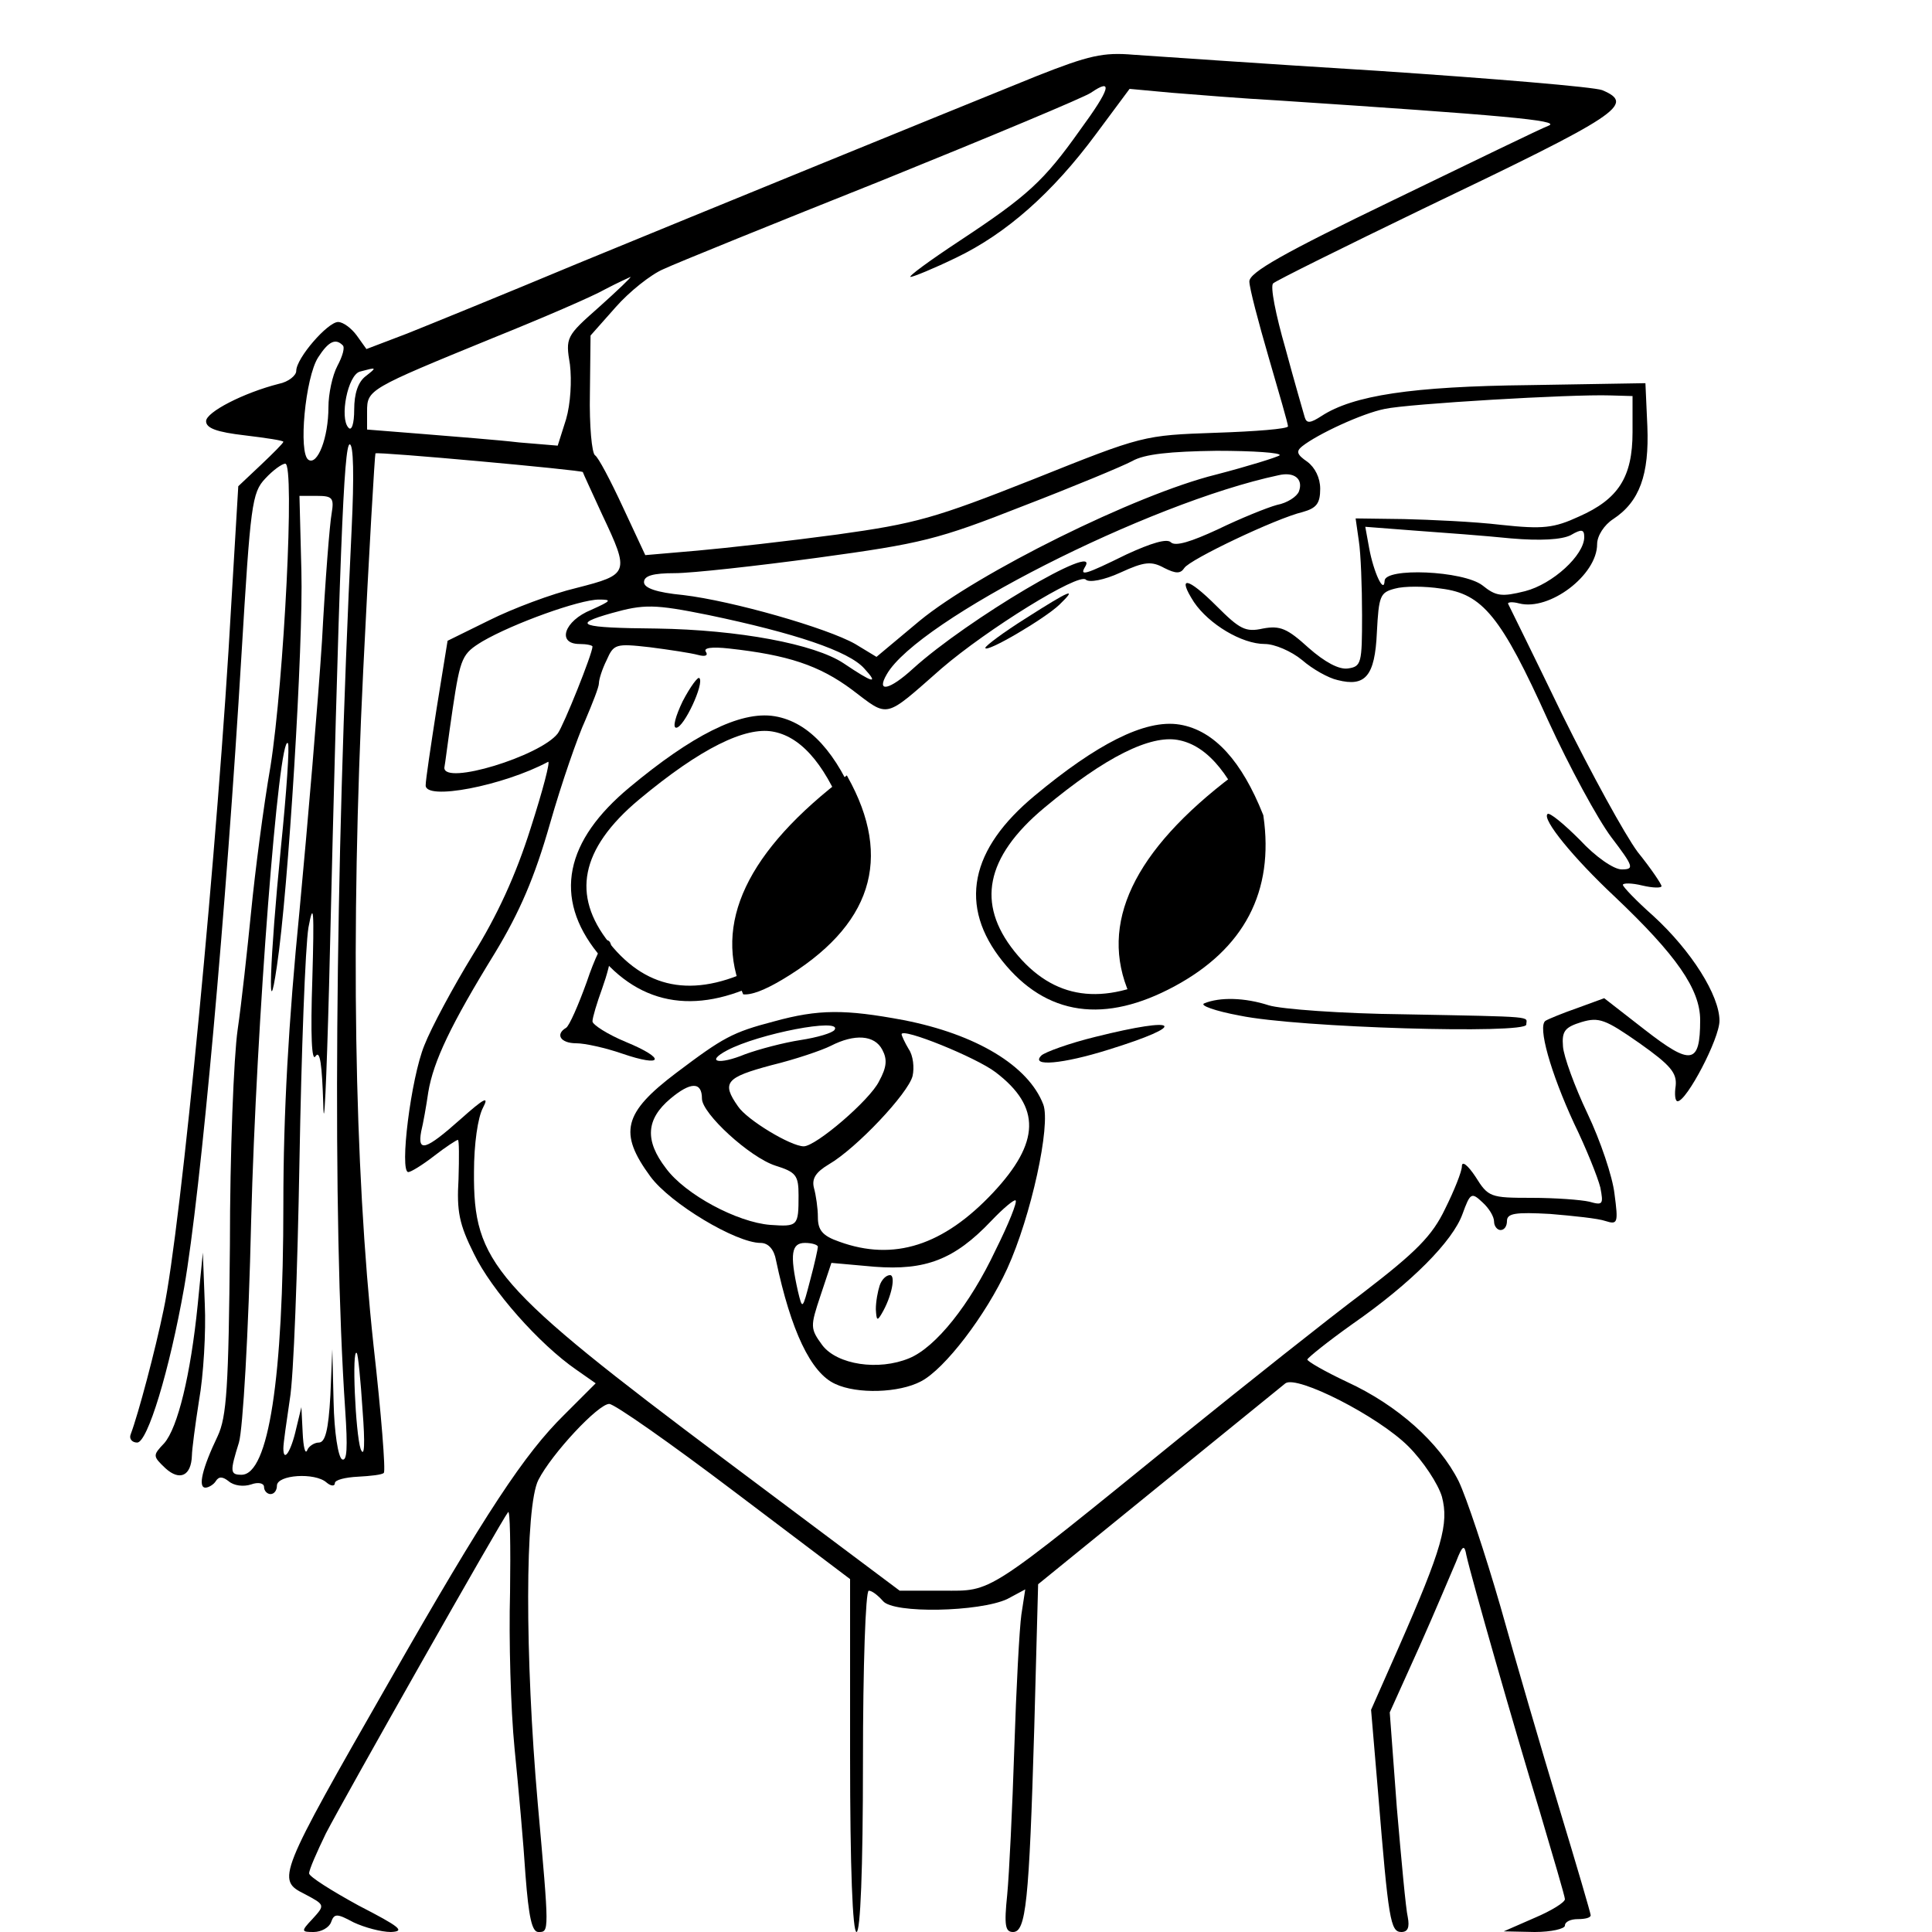
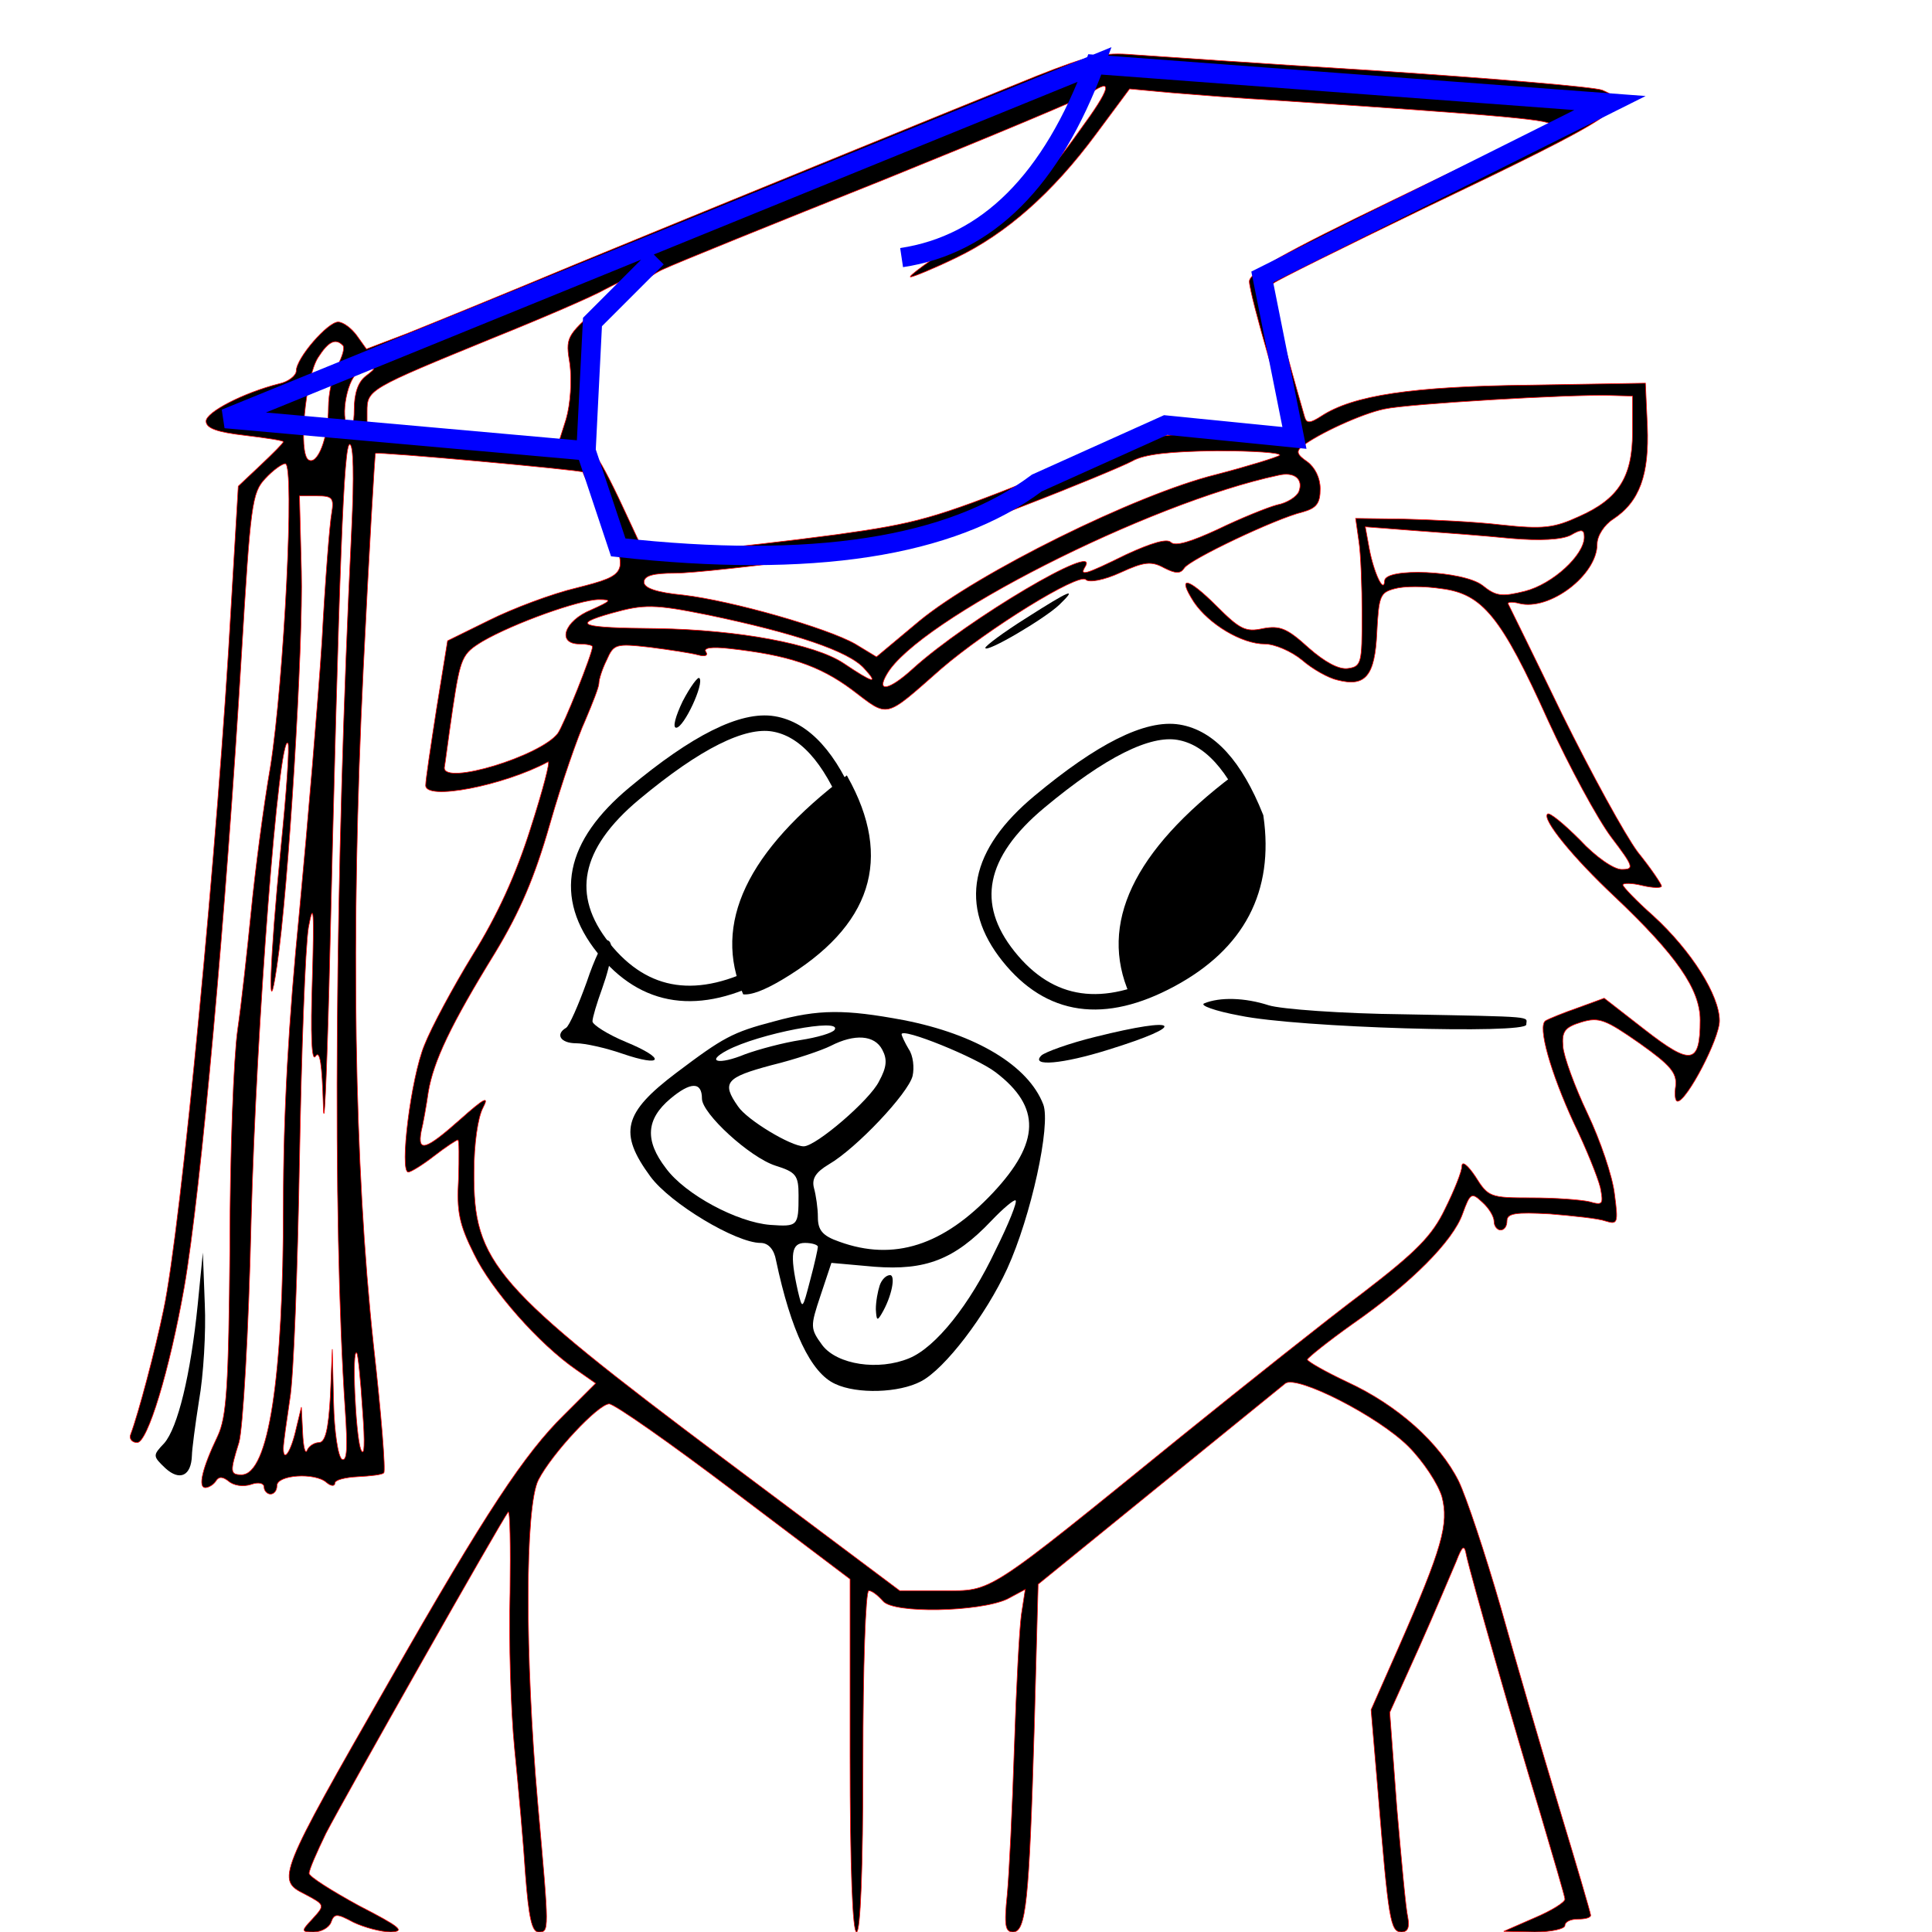
<svg xmlns="http://www.w3.org/2000/svg" version="1.0" width="300pt" height="300pt" viewBox="0 0 300 300" preserveAspectRatio="xMidYMid meet">
  <g transform="translate(0,300) scale(0.1,-0.1)" fill="#000000" stroke="none">
-     <path d="M1610 2882 c-163 -66 -506 -206 -715 -292 -110 -46 -228 -94 -263 -108 l-63 -24 -15 21 c-8 11 -21 21 -29 21 -16 0 -65 -56 -65 -76 0 -7 -12 -17 -27 -20 -55 -14 -113 -44 -113 -58 0 -11 17 -17 60 -22 33 -4 60 -8 60 -10 0 -2 -16 -18 -35 -36 l-35 -33 -11 -185 c-20 -362 -78 -968 -105 -1094 -13 -63 -39 -161 -51 -193 -3 -7 2 -13 10 -13 16 0 50 111 73 241 26 150 65 583 89 983 14 232 16 251 37 273 12 13 26 23 31 23 15 0 -2 -337 -23 -470 -11 -63 -24 -164 -30 -225 -6 -60 -15 -143 -21 -184 -6 -41 -12 -192 -12 -335 -2 -221 -5 -266 -19 -296 -24 -50 -31 -80 -19 -80 5 0 13 5 16 10 5 8 11 7 20 0 8 -7 23 -9 35 -5 11 4 20 2 20 -4 0 -6 5 -11 10 -11 6 0 10 6 10 13 0 17 59 21 77 5 7 -6 13 -6 13 -1 0 5 16 9 36 10 19 1 38 3 40 6 3 3 -4 92 -16 198 -30 279 -36 638 -16 1048 9 184 18 336 19 337 3 3 321 -26 322 -29 0 -1 14 -31 30 -66 43 -91 42 -93 -40 -114 -38 -9 -99 -32 -135 -50 l-65 -32 -17 -105 c-9 -58 -17 -111 -17 -119 -2 -25 121 -1 190 36 4 2 -8 -44 -27 -103 -23 -73 -52 -136 -90 -197 -30 -49 -64 -112 -75 -140 -21 -51 -39 -197 -25 -197 4 0 22 11 40 25 18 14 35 25 37 25 2 0 2 -27 1 -61 -3 -50 1 -70 24 -116 27 -56 101 -140 159 -180 l30 -21 -49 -49 c-61 -60 -121 -150 -271 -413 -174 -304 -176 -309 -132 -331 32 -17 32 -17 12 -39 -18 -19 -17 -20 2 -20 12 0 24 7 27 15 5 14 9 14 35 0 17 -8 43 -15 58 -15 23 1 14 8 -50 41 -42 23 -77 45 -77 50 0 6 12 33 26 62 29 56 273 487 283 499 3 4 4 -52 3 -125 -2 -73 1 -181 7 -242 6 -60 14 -149 17 -197 5 -65 10 -88 20 -88 17 0 17 -2 -1 200 -20 228 -20 461 1 502 21 41 93 118 110 118 8 0 95 -61 194 -136 l180 -136 0 -274 c0 -176 4 -274 10 -274 6 0 10 95 10 265 0 146 4 265 9 265 5 0 14 -7 22 -16 16 -20 150 -17 193 3 l28 15 -6 -39 c-3 -21 -8 -114 -11 -208 -3 -93 -8 -196 -11 -227 -5 -48 -3 -58 9 -58 20 0 25 45 33 317 l6 223 187 152 c102 83 191 155 197 160 18 13 144 -51 191 -98 23 -23 46 -58 52 -78 11 -42 1 -79 -68 -236 l-42 -95 11 -130 c16 -196 19 -215 36 -215 10 0 13 7 10 23 -3 12 -10 89 -17 170 l-11 148 46 102 c25 56 50 116 57 132 10 26 13 27 16 10 8 -36 74 -267 114 -398 21 -71 39 -132 39 -136 0 -5 -21 -18 -47 -29 l-48 -21 48 -1 c26 0 47 5 47 10 0 6 9 10 20 10 11 0 20 2 20 6 0 3 -22 78 -49 167 -27 89 -68 230 -91 312 -24 83 -53 170 -65 195 -30 60 -95 118 -173 154 -34 16 -62 32 -62 35 1 3 32 28 70 55 92 64 156 129 171 171 12 33 14 34 31 18 10 -9 18 -22 18 -30 0 -7 5 -13 10 -13 6 0 10 6 10 14 0 12 13 14 67 11 36 -3 75 -7 86 -11 19 -6 20 -3 14 42 -3 27 -22 83 -42 125 -20 42 -37 89 -38 104 -2 24 3 30 29 38 27 8 37 4 90 -33 48 -34 58 -46 56 -66 -2 -13 -1 -24 3 -24 14 0 65 97 65 125 0 39 -43 108 -103 163 -26 23 -47 45 -47 48 0 3 14 3 30 -1 17 -4 30 -4 30 -1 0 3 -16 27 -37 53 -20 27 -72 122 -117 213 -44 91 -82 168 -84 172 -2 3 6 4 17 1 47 -12 121 44 121 92 0 13 11 30 25 39 41 27 56 69 53 144 l-3 67 -180 -3 c-183 -2 -274 -16 -323 -48 -17 -11 -23 -12 -26 -2 -2 7 -16 55 -30 107 -15 52 -24 97 -19 101 4 4 109 56 233 116 305 146 330 162 278 184 -13 5 -169 18 -348 30 -179 11 -350 23 -380 25 -47 4 -69 -1 -150 -33z m67 -84 c-56 -79 -81 -102 -187 -172 -47 -31 -81 -56 -76 -56 4 0 36 13 71 30 77 37 149 100 217 192 l52 70 65 -6 c37 -3 111 -9 166 -12 348 -23 439 -31 420 -39 -11 -4 -120 -57 -242 -116 -170 -82 -223 -112 -223 -126 0 -10 14 -63 30 -118 16 -55 30 -103 30 -107 0 -4 -51 -8 -112 -10 -113 -4 -113 -4 -283 -72 -154 -61 -183 -69 -305 -86 -74 -10 -172 -21 -217 -25 l-81 -7 -35 75 c-19 41 -38 77 -43 80 -5 3 -9 46 -8 96 l1 90 39 44 c21 24 55 51 74 59 19 9 172 71 340 138 168 68 314 129 324 136 35 24 30 6 -17 -58z m-747 -275 c-51 -45 -52 -47 -45 -89 3 -25 1 -61 -6 -85 l-13 -41 -60 5 c-34 4 -100 9 -148 13 l-88 7 0 28 c0 34 2 35 195 114 77 31 156 65 175 76 19 10 37 18 39 19 2 0 -20 -21 -49 -47z m-398 -59 c4 -3 0 -17 -8 -32 -8 -15 -14 -44 -14 -64 0 -48 -17 -91 -31 -82 -16 10 -5 128 15 159 16 25 27 30 38 19z m36 -48 c-12 -9 -18 -27 -18 -52 0 -22 -4 -34 -9 -28 -14 15 -1 82 18 87 26 7 27 7 9 -7z m1967 -87 c0 -70 -22 -104 -83 -131 -39 -18 -56 -20 -121 -13 -42 5 -110 8 -151 9 l-75 1 5 -35 c3 -19 5 -71 5 -115 0 -75 -1 -80 -22 -83 -14 -2 -36 10 -61 32 -33 30 -44 35 -71 30 -27 -6 -36 -1 -72 35 -45 45 -62 48 -35 6 23 -34 74 -65 110 -65 15 0 41 -11 58 -25 16 -14 41 -28 55 -31 43 -11 58 6 61 74 3 57 5 62 28 68 14 4 46 4 72 0 64 -8 93 -43 166 -205 33 -72 77 -153 98 -181 35 -46 36 -50 16 -50 -12 0 -40 19 -65 46 -25 25 -47 43 -50 40 -9 -8 40 -68 104 -128 96 -91 133 -144 133 -192 0 -69 -14 -71 -86 -15 l-63 49 -41 -15 c-23 -8 -45 -17 -50 -20 -13 -8 8 -81 44 -159 19 -39 37 -84 41 -100 5 -26 4 -28 -17 -22 -13 3 -53 6 -90 6 -64 0 -67 1 -87 33 -12 18 -21 25 -21 16 0 -8 -12 -38 -26 -66 -20 -42 -45 -67 -127 -130 -56 -42 -183 -143 -282 -223 -308 -250 -293 -240 -371 -240 l-67 0 -271 203 c-360 270 -391 306 -390 447 0 44 6 85 14 100 10 19 2 15 -35 -18 -54 -48 -67 -52 -61 -19 3 12 8 40 11 61 8 48 35 105 104 217 38 63 61 116 85 200 18 63 43 135 55 161 11 26 21 51 21 57 0 6 5 22 12 36 11 25 14 26 67 20 31 -4 64 -9 75 -12 11 -3 16 -1 12 5 -4 6 9 8 36 5 91 -10 140 -26 191 -64 58 -44 49 -46 139 33 71 61 213 149 224 138 5 -5 28 -1 54 11 37 17 48 18 68 7 18 -9 25 -9 31 0 8 13 142 77 184 87 21 6 27 13 27 36 0 17 -8 33 -20 42 -16 11 -18 16 -8 24 24 19 93 51 128 58 36 8 290 23 350 21 l35 -1 0 -56z m-1989 -151 c-26 -536 -30 -1071 -10 -1367 4 -59 3 -81 -5 -77 -6 4 -12 42 -13 89 l-2 82 -3 -72 c-3 -54 -8 -73 -18 -73 -7 0 -16 -6 -18 -12 -3 -7 -6 5 -7 27 l-2 40 -8 -33 c-8 -36 -20 -54 -20 -31 0 8 5 42 10 76 6 34 12 201 15 370 3 169 9 333 14 363 8 43 9 26 6 -80 -3 -88 -1 -130 5 -120 7 10 10 -13 12 -75 1 -49 5 34 9 185 16 672 23 840 32 840 6 0 7 -49 3 -132z m1441 115 c-4 -3 -49 -17 -99 -30 -125 -31 -370 -153 -460 -227 l-67 -56 -33 20 c-44 25 -191 67 -267 76 -42 4 -61 11 -61 20 0 10 14 14 48 14 26 0 126 11 222 24 161 22 186 28 318 80 78 30 155 62 170 70 19 11 59 15 131 16 57 0 101 -3 98 -7z m30 -56 c-3 -8 -18 -18 -34 -21 -15 -4 -57 -21 -92 -38 -41 -19 -66 -27 -73 -20 -6 6 -30 -1 -69 -19 -65 -32 -73 -34 -64 -19 25 41 -183 -82 -267 -158 -37 -34 -58 -38 -41 -9 48 84 406 266 608 309 25 6 39 -6 32 -25z m-1502 -34 c-3 -16 -10 -104 -15 -198 -6 -93 -22 -282 -35 -420 -17 -172 -25 -314 -25 -455 0 -270 -23 -420 -65 -420 -18 0 -18 5 -4 50 6 20 15 169 19 345 8 305 43 756 57 741 3 -2 -2 -76 -11 -164 -17 -171 -21 -285 -6 -182 18 119 41 501 38 613 l-3 117 27 0 c24 0 27 -3 23 -27z m1831 -39 c46 -4 79 -2 93 5 17 10 21 9 21 -3 0 -28 -49 -73 -92 -84 -36 -9 -45 -8 -66 9 -30 23 -152 28 -152 7 -1 -21 -17 13 -24 51 l-6 33 78 -6 c42 -3 109 -8 148 -12z m-1428 -111 c-42 -17 -54 -53 -18 -53 11 0 20 -2 20 -4 0 -11 -45 -123 -54 -135 -27 -35 -177 -81 -176 -53 1 4 6 45 13 92 12 80 15 85 46 104 48 28 151 65 181 65 21 0 19 -2 -12 -16z m182 -8 c134 -28 218 -56 242 -83 23 -25 14 -23 -32 8 -45 30 -163 52 -290 54 -120 1 -134 6 -70 24 50 14 66 14 150 -3z m-537 -1235 c4 -52 3 -75 -3 -60 -8 24 -14 158 -6 149 2 -2 6 -42 9 -89z" />
+     <path stroke="red" d="M1610 2882 c-163 -66 -506 -206 -715 -292 -110 -46 -228 -94 -263 -108 l-63 -24 -15 21 c-8 11 -21 21 -29 21 -16 0 -65 -56 -65 -76 0 -7 -12 -17 -27 -20 -55 -14 -113 -44 -113 -58 0 -11 17 -17 60 -22 33 -4 60 -8 60 -10 0 -2 -16 -18 -35 -36 l-35 -33 -11 -185 c-20 -362 -78 -968 -105 -1094 -13 -63 -39 -161 -51 -193 -3 -7 2 -13 10 -13 16 0 50 111 73 241 26 150 65 583 89 983 14 232 16 251 37 273 12 13 26 23 31 23 15 0 -2 -337 -23 -470 -11 -63 -24 -164 -30 -225 -6 -60 -15 -143 -21 -184 -6 -41 -12 -192 -12 -335 -2 -221 -5 -266 -19 -296 -24 -50 -31 -80 -19 -80 5 0 13 5 16 10 5 8 11 7 20 0 8 -7 23 -9 35 -5 11 4 20 2 20 -4 0 -6 5 -11 10 -11 6 0 10 6 10 13 0 17 59 21 77 5 7 -6 13 -6 13 -1 0 5 16 9 36 10 19 1 38 3 40 6 3 3 -4 92 -16 198 -30 279 -36 638 -16 1048 9 184 18 336 19 337 3 3 321 -26 322 -29 0 -1 14 -31 30 -66 43 -91 42 -93 -40 -114 -38 -9 -99 -32 -135 -50 l-65 -32 -17 -105 c-9 -58 -17 -111 -17 -119 -2 -25 121 -1 190 36 4 2 -8 -44 -27 -103 -23 -73 -52 -136 -90 -197 -30 -49 -64 -112 -75 -140 -21 -51 -39 -197 -25 -197 4 0 22 11 40 25 18 14 35 25 37 25 2 0 2 -27 1 -61 -3 -50 1 -70 24 -116 27 -56 101 -140 159 -180 l30 -21 -49 -49 c-61 -60 -121 -150 -271 -413 -174 -304 -176 -309 -132 -331 32 -17 32 -17 12 -39 -18 -19 -17 -20 2 -20 12 0 24 7 27 15 5 14 9 14 35 0 17 -8 43 -15 58 -15 23 1 14 8 -50 41 -42 23 -77 45 -77 50 0 6 12 33 26 62 29 56 273 487 283 499 3 4 4 -52 3 -125 -2 -73 1 -181 7 -242 6 -60 14 -149 17 -197 5 -65 10 -88 20 -88 17 0 17 -2 -1 200 -20 228 -20 461 1 502 21 41 93 118 110 118 8 0 95 -61 194 -136 l180 -136 0 -274 c0 -176 4 -274 10 -274 6 0 10 95 10 265 0 146 4 265 9 265 5 0 14 -7 22 -16 16 -20 150 -17 193 3 l28 15 -6 -39 c-3 -21 -8 -114 -11 -208 -3 -93 -8 -196 -11 -227 -5 -48 -3 -58 9 -58 20 0 25 45 33 317 l6 223 187 152 c102 83 191 155 197 160 18 13 144 -51 191 -98 23 -23 46 -58 52 -78 11 -42 1 -79 -68 -236 l-42 -95 11 -130 c16 -196 19 -215 36 -215 10 0 13 7 10 23 -3 12 -10 89 -17 170 l-11 148 46 102 c25 56 50 116 57 132 10 26 13 27 16 10 8 -36 74 -267 114 -398 21 -71 39 -132 39 -136 0 -5 -21 -18 -47 -29 l-48 -21 48 -1 c26 0 47 5 47 10 0 6 9 10 20 10 11 0 20 2 20 6 0 3 -22 78 -49 167 -27 89 -68 230 -91 312 -24 83 -53 170 -65 195 -30 60 -95 118 -173 154 -34 16 -62 32 -62 35 1 3 32 28 70 55 92 64 156 129 171 171 12 33 14 34 31 18 10 -9 18 -22 18 -30 0 -7 5 -13 10 -13 6 0 10 6 10 14 0 12 13 14 67 11 36 -3 75 -7 86 -11 19 -6 20 -3 14 42 -3 27 -22 83 -42 125 -20 42 -37 89 -38 104 -2 24 3 30 29 38 27 8 37 4 90 -33 48 -34 58 -46 56 -66 -2 -13 -1 -24 3 -24 14 0 65 97 65 125 0 39 -43 108 -103 163 -26 23 -47 45 -47 48 0 3 14 3 30 -1 17 -4 30 -4 30 -1 0 3 -16 27 -37 53 -20 27 -72 122 -117 213 -44 91 -82 168 -84 172 -2 3 6 4 17 1 47 -12 121 44 121 92 0 13 11 30 25 39 41 27 56 69 53 144 l-3 67 -180 -3 c-183 -2 -274 -16 -323 -48 -17 -11 -23 -12 -26 -2 -2 7 -16 55 -30 107 -15 52 -24 97 -19 101 4 4 109 56 233 116 305 146 330 162 278 184 -13 5 -169 18 -348 30 -179 11 -350 23 -380 25 -47 4 -69 -1 -150 -33z m67 -84 c-56 -79 -81 -102 -187 -172 -47 -31 -81 -56 -76 -56 4 0 36 13 71 30 77 37 149 100 217 192 l52 70 65 -6 c37 -3 111 -9 166 -12 348 -23 439 -31 420 -39 -11 -4 -120 -57 -242 -116 -170 -82 -223 -112 -223 -126 0 -10 14 -63 30 -118 16 -55 30 -103 30 -107 0 -4 -51 -8 -112 -10 -113 -4 -113 -4 -283 -72 -154 -61 -183 -69 -305 -86 -74 -10 -172 -21 -217 -25 l-81 -7 -35 75 c-19 41 -38 77 -43 80 -5 3 -9 46 -8 96 l1 90 39 44 c21 24 55 51 74 59 19 9 172 71 340 138 168 68 314 129 324 136 35 24 30 6 -17 -58z m-747 -275 c-51 -45 -52 -47 -45 -89 3 -25 1 -61 -6 -85 l-13 -41 -60 5 c-34 4 -100 9 -148 13 l-88 7 0 28 c0 34 2 35 195 114 77 31 156 65 175 76 19 10 37 18 39 19 2 0 -20 -21 -49 -47z m-398 -59 c4 -3 0 -17 -8 -32 -8 -15 -14 -44 -14 -64 0 -48 -17 -91 -31 -82 -16 10 -5 128 15 159 16 25 27 30 38 19z m36 -48 c-12 -9 -18 -27 -18 -52 0 -22 -4 -34 -9 -28 -14 15 -1 82 18 87 26 7 27 7 9 -7z m1967 -87 c0 -70 -22 -104 -83 -131 -39 -18 -56 -20 -121 -13 -42 5 -110 8 -151 9 l-75 1 5 -35 c3 -19 5 -71 5 -115 0 -75 -1 -80 -22 -83 -14 -2 -36 10 -61 32 -33 30 -44 35 -71 30 -27 -6 -36 -1 -72 35 -45 45 -62 48 -35 6 23 -34 74 -65 110 -65 15 0 41 -11 58 -25 16 -14 41 -28 55 -31 43 -11 58 6 61 74 3 57 5 62 28 68 14 4 46 4 72 0 64 -8 93 -43 166 -205 33 -72 77 -153 98 -181 35 -46 36 -50 16 -50 -12 0 -40 19 -65 46 -25 25 -47 43 -50 40 -9 -8 40 -68 104 -128 96 -91 133 -144 133 -192 0 -69 -14 -71 -86 -15 l-63 49 -41 -15 c-23 -8 -45 -17 -50 -20 -13 -8 8 -81 44 -159 19 -39 37 -84 41 -100 5 -26 4 -28 -17 -22 -13 3 -53 6 -90 6 -64 0 -67 1 -87 33 -12 18 -21 25 -21 16 0 -8 -12 -38 -26 -66 -20 -42 -45 -67 -127 -130 -56 -42 -183 -143 -282 -223 -308 -250 -293 -240 -371 -240 l-67 0 -271 203 c-360 270 -391 306 -390 447 0 44 6 85 14 100 10 19 2 15 -35 -18 -54 -48 -67 -52 -61 -19 3 12 8 40 11 61 8 48 35 105 104 217 38 63 61 116 85 200 18 63 43 135 55 161 11 26 21 51 21 57 0 6 5 22 12 36 11 25 14 26 67 20 31 -4 64 -9 75 -12 11 -3 16 -1 12 5 -4 6 9 8 36 5 91 -10 140 -26 191 -64 58 -44 49 -46 139 33 71 61 213 149 224 138 5 -5 28 -1 54 11 37 17 48 18 68 7 18 -9 25 -9 31 0 8 13 142 77 184 87 21 6 27 13 27 36 0 17 -8 33 -20 42 -16 11 -18 16 -8 24 24 19 93 51 128 58 36 8 290 23 350 21 l35 -1 0 -56z m-1989 -151 c-26 -536 -30 -1071 -10 -1367 4 -59 3 -81 -5 -77 -6 4 -12 42 -13 89 l-2 82 -3 -72 c-3 -54 -8 -73 -18 -73 -7 0 -16 -6 -18 -12 -3 -7 -6 5 -7 27 l-2 40 -8 -33 c-8 -36 -20 -54 -20 -31 0 8 5 42 10 76 6 34 12 201 15 370 3 169 9 333 14 363 8 43 9 26 6 -80 -3 -88 -1 -130 5 -120 7 10 10 -13 12 -75 1 -49 5 34 9 185 16 672 23 840 32 840 6 0 7 -49 3 -132z m1441 115 c-4 -3 -49 -17 -99 -30 -125 -31 -370 -153 -460 -227 l-67 -56 -33 20 c-44 25 -191 67 -267 76 -42 4 -61 11 -61 20 0 10 14 14 48 14 26 0 126 11 222 24 161 22 186 28 318 80 78 30 155 62 170 70 19 11 59 15 131 16 57 0 101 -3 98 -7z m30 -56 c-3 -8 -18 -18 -34 -21 -15 -4 -57 -21 -92 -38 -41 -19 -66 -27 -73 -20 -6 6 -30 -1 -69 -19 -65 -32 -73 -34 -64 -19 25 41 -183 -82 -267 -158 -37 -34 -58 -38 -41 -9 48 84 406 266 608 309 25 6 39 -6 32 -25z m-1502 -34 c-3 -16 -10 -104 -15 -198 -6 -93 -22 -282 -35 -420 -17 -172 -25 -314 -25 -455 0 -270 -23 -420 -65 -420 -18 0 -18 5 -4 50 6 20 15 169 19 345 8 305 43 756 57 741 3 -2 -2 -76 -11 -164 -17 -171 -21 -285 -6 -182 18 119 41 501 38 613 l-3 117 27 0 c24 0 27 -3 23 -27z m1831 -39 c46 -4 79 -2 93 5 17 10 21 9 21 -3 0 -28 -49 -73 -92 -84 -36 -9 -45 -8 -66 9 -30 23 -152 28 -152 7 -1 -21 -17 13 -24 51 l-6 33 78 -6 c42 -3 109 -8 148 -12z m-1428 -111 c-42 -17 -54 -53 -18 -53 11 0 20 -2 20 -4 0 -11 -45 -123 -54 -135 -27 -35 -177 -81 -176 -53 1 4 6 45 13 92 12 80 15 85 46 104 48 28 151 65 181 65 21 0 19 -2 -12 -16z m182 -8 c134 -28 218 -56 242 -83 23 -25 14 -23 -32 8 -45 30 -163 52 -290 54 -120 1 -134 6 -70 24 50 14 66 14 150 -3z m-537 -1235 c4 -52 3 -75 -3 -60 -8 24 -14 158 -6 149 2 -2 6 -42 9 -89z" />
    <path d="M1593 2040 c-35 -22 -63 -43 -63 -46 0 -9 92 45 115 67 29 28 17 23 -52 -21z" />
    <path d="M1060 1911 c-11 -23 -16 -41 -10 -41 12 0 44 69 36 77 -2 3 -14 -13 -26 -36z" />
-     <path display="none" d="M1597 1936 c-26 -8 -53 -18 -60 -23 -7 -5 -23 -10 -36 -11 -31 -1 -58 -27 -87 -83 -47 -93 -40 -214 16 -302 31 -49 75 -71 90 -46 7 10 14 10 35 1 55 -25 124 -13 173 31 l22 20 0 -41 c0 -32 4 -42 21 -47 82 -26 167 125 157 281 -6 88 -36 153 -91 198 -35 28 -46 31 -115 33 -43 1 -99 -4 -125 -11z m202 -30 c50 -26 88 -80 102 -143 22 -105 -19 -253 -83 -297 -32 -23 -44 -6 -51 72 -10 124 -65 226 -145 273 -20 11 -47 34 -60 50 l-23 28 48 15 c63 19 176 20 212 2z m-256 -78 l38 -42 -15 -35 c-17 -40 -56 -212 -56 -248 0 -28 -10 -29 -38 -3 -38 36 -55 82 -60 161 -4 62 -1 84 17 125 24 52 48 84 65 84 6 0 28 -19 49 -42z m107 -64 c11 -12 10 -18 -3 -32 -15 -15 -19 -15 -32 -1 -17 17 -11 49 10 49 7 0 18 -7 25 -16z m54 -114 c14 -5 26 -17 26 -27 0 -13 -3 -14 -12 -5 -13 13 -66 16 -85 4 -7 -4 -15 -22 -19 -39 -5 -24 -1 -36 15 -52 27 -27 53 -27 77 1 14 17 15 19 2 10 -9 -8 -27 -12 -40 -10 -20 3 -23 9 -23 43 0 36 3 40 28 43 15 2 27 1 27 -1 0 -3 7 -21 15 -41 16 -37 16 -37 -16 -67 -36 -34 -91 -39 -140 -13 -27 13 -30 19 -24 47 9 44 35 79 76 99 39 20 57 22 93 8z" />
-     <path display="none" stroke="green" fill="none" transform="scale(24), translate(88, 70)" d="M -6 2 q -2 5 -5 5.5 t -9 -4.5 t -2 -10 t 10.5 -1.5 t 5.5 10.5 z" />
-     <path stroke="black" stroke-width="24" fill="none" d="M 1950 1731 q -48 120 -120 132 t -216 -108 t -48 -240 t 252 -36 t 132 252 z" />
-     <path d="M 1915 1796 Q 1682 1620 1754 1456 Q 1773 1454 1815 1479 Q 2023 1603 1916 1794 z" />
-     <path stroke="black" stroke-width="24" fill="none" d="M 1321 1744 q -48 120 -120 132 t -216 -108 t -48 -240 t 252 -36 t 132 252 z" />
-     <path d="M 1315 1796 q -233 -176 -161 -340 q 19 -2 61 23 q 208 124 101 315 z" />
-     <path display="none" d="M1021 1824 c-78 -70 -99 -200 -49 -304 14 -30 32 -64 41 -74 14 -19 15 -19 45 0 42 26 200 199 213 231 16 41 -6 95 -56 142 -41 38 -49 41 -100 41 -49 0 -59 -4 -94 -36z m173 -13 c28 -19 28 -19 8 -30 -28 -15 -78 -121 -102 -217 -11 -43 -21 -78 -23 -78 -1 -1 -12 -10 -24 -20 l-23 -19 -27 59 c-52 113 -29 268 45 308 39 22 111 20 146 -3z m34 -78 c3 -22 -22 -48 -38 -38 -14 8 -13 38 2 53 16 16 32 10 36 -15z m-28 -88 c0 -15 -26 -32 -36 -23 -2 3 -2 13 2 22 8 20 34 21 34 1z m-50 -64 c0 -11 -9 -29 -21 -42 -18 -22 -20 -22 -15 -4 3 11 8 32 12 47 7 30 24 29 24 -1z" />
+     <g id="right_eye">
+       <path stroke="black" stroke-width="24" fill="none" d="M 1950 1731 q -48 120 -120 132 t -216 -108 t -48 -240 t 252 -36 t 132 252 z" />
+       <path d="M 1915 1796 Q 1682 1620 1754 1456 Q 1773 1454 1815 1479 Q 2023 1603 1916 1794 z" />
+     </g>
+     <g id="left_eye">
+       <path stroke="black" stroke-width="24" fill="none" d="M 1321 1744 q -48 120 -120 132 t -216 -108 t -48 -240 t 252 -36 t 132 252 z" />
+       <path d="M 1315 1796 q -233 -176 -161 -340 q 19 -2 61 23 q 208 124 101 315 z" />
+     </g>
    <path d="M911 1475 c-13 -36 -27 -68 -32 -71 -17 -10 -9 -24 16 -24 13 0 45 -7 71 -16 64 -22 69 -8 6 18 -29 12 -52 27 -52 32 0 6 7 29 15 51 16 45 19 75 7 75 -5 0 -19 -29 -31 -65z" />
    <path d="M1870 1442 c-8 -3 17 -12 55 -19 91 -19 445 -29 445 -14 0 13 20 12 -190 16 -96 1 -191 8 -210 14 -37 12 -76 13 -100 3z" />
    <path d="M1202 1414 c-65 -17 -79 -25 -152 -80 -82 -62 -90 -93 -40 -161 31 -42 133 -103 171 -103 12 0 21 -10 24 -27 23 -109 54 -175 92 -192 34 -16 99 -14 133 4 37 19 101 103 134 175 37 81 68 223 56 255 -23 60 -104 109 -217 131 -91 17 -132 17 -201 -2z m94 -13 c-3 -5 -27 -12 -53 -16 -26 -4 -64 -14 -86 -22 -41 -17 -62 -12 -28 6 49 26 179 51 167 32z m250 -66 c71 -54 69 -109 -4 -187 -77 -82 -154 -107 -239 -76 -26 9 -33 18 -33 38 0 14 -3 34 -6 45 -4 15 3 25 23 37 43 25 123 110 130 137 3 13 1 32 -6 42 -6 10 -11 21 -11 23 0 11 116 -36 146 -59z m-176 35 c8 -15 7 -27 -5 -49 -14 -29 -98 -101 -117 -101 -20 0 -88 41 -102 62 -26 37 -19 45 52 64 37 9 78 23 92 30 37 19 68 17 80 -6z m-280 -76 c0 -23 74 -91 114 -104 32 -10 36 -15 36 -46 0 -48 -1 -49 -44 -46 -51 4 -132 47 -162 88 -33 43 -31 76 7 108 31 26 49 27 49 0z m456 -235 c-40 -85 -93 -151 -134 -168 -48 -20 -112 -10 -135 20 -19 26 -19 29 -3 77 l17 51 67 -6 c79 -6 124 11 181 71 19 20 36 34 38 32 3 -2 -11 -37 -31 -77z m-276 5 c0 -3 -5 -26 -12 -52 -12 -46 -12 -46 -19 -17 -13 58 -10 75 11 75 11 0 20 -3 20 -6z" />
    <path d="M1366 1004 c-3 -9 -6 -25 -6 -37 1 -17 2 -19 9 -7 16 27 22 60 13 60 -6 0 -13 -7 -16 -16z" />
    <path d="M1701 1390 c-41 -10 -79 -24 -84 -29 -18 -18 34 -13 104 9 126 39 112 53 -20 20z" />
    <path d="M307 974 c-11 -109 -31 -191 -52 -215 -18 -19 -18 -20 2 -39 22 -20 40 -12 41 20 0 8 5 47 11 85 7 39 11 107 9 150 l-3 80 -8 -81z" />
  </g>
+   <g id="hat" style="z-index=10000">
+     <path id="outer_shape" stroke-width="3" stroke="blue" fill="none" d="M35 65 l 135 -55 q -10 27 -30 30 q 20 -3 30 -30 l 80 6 l -54 27 l 5 25 l -20 -2 l -20 9 q -20 15 -65 10 l -5 -15 l 1 -20 l 10 -10 l -10 10 l -1 20 L35 65z" />
+   </g>
</svg>
